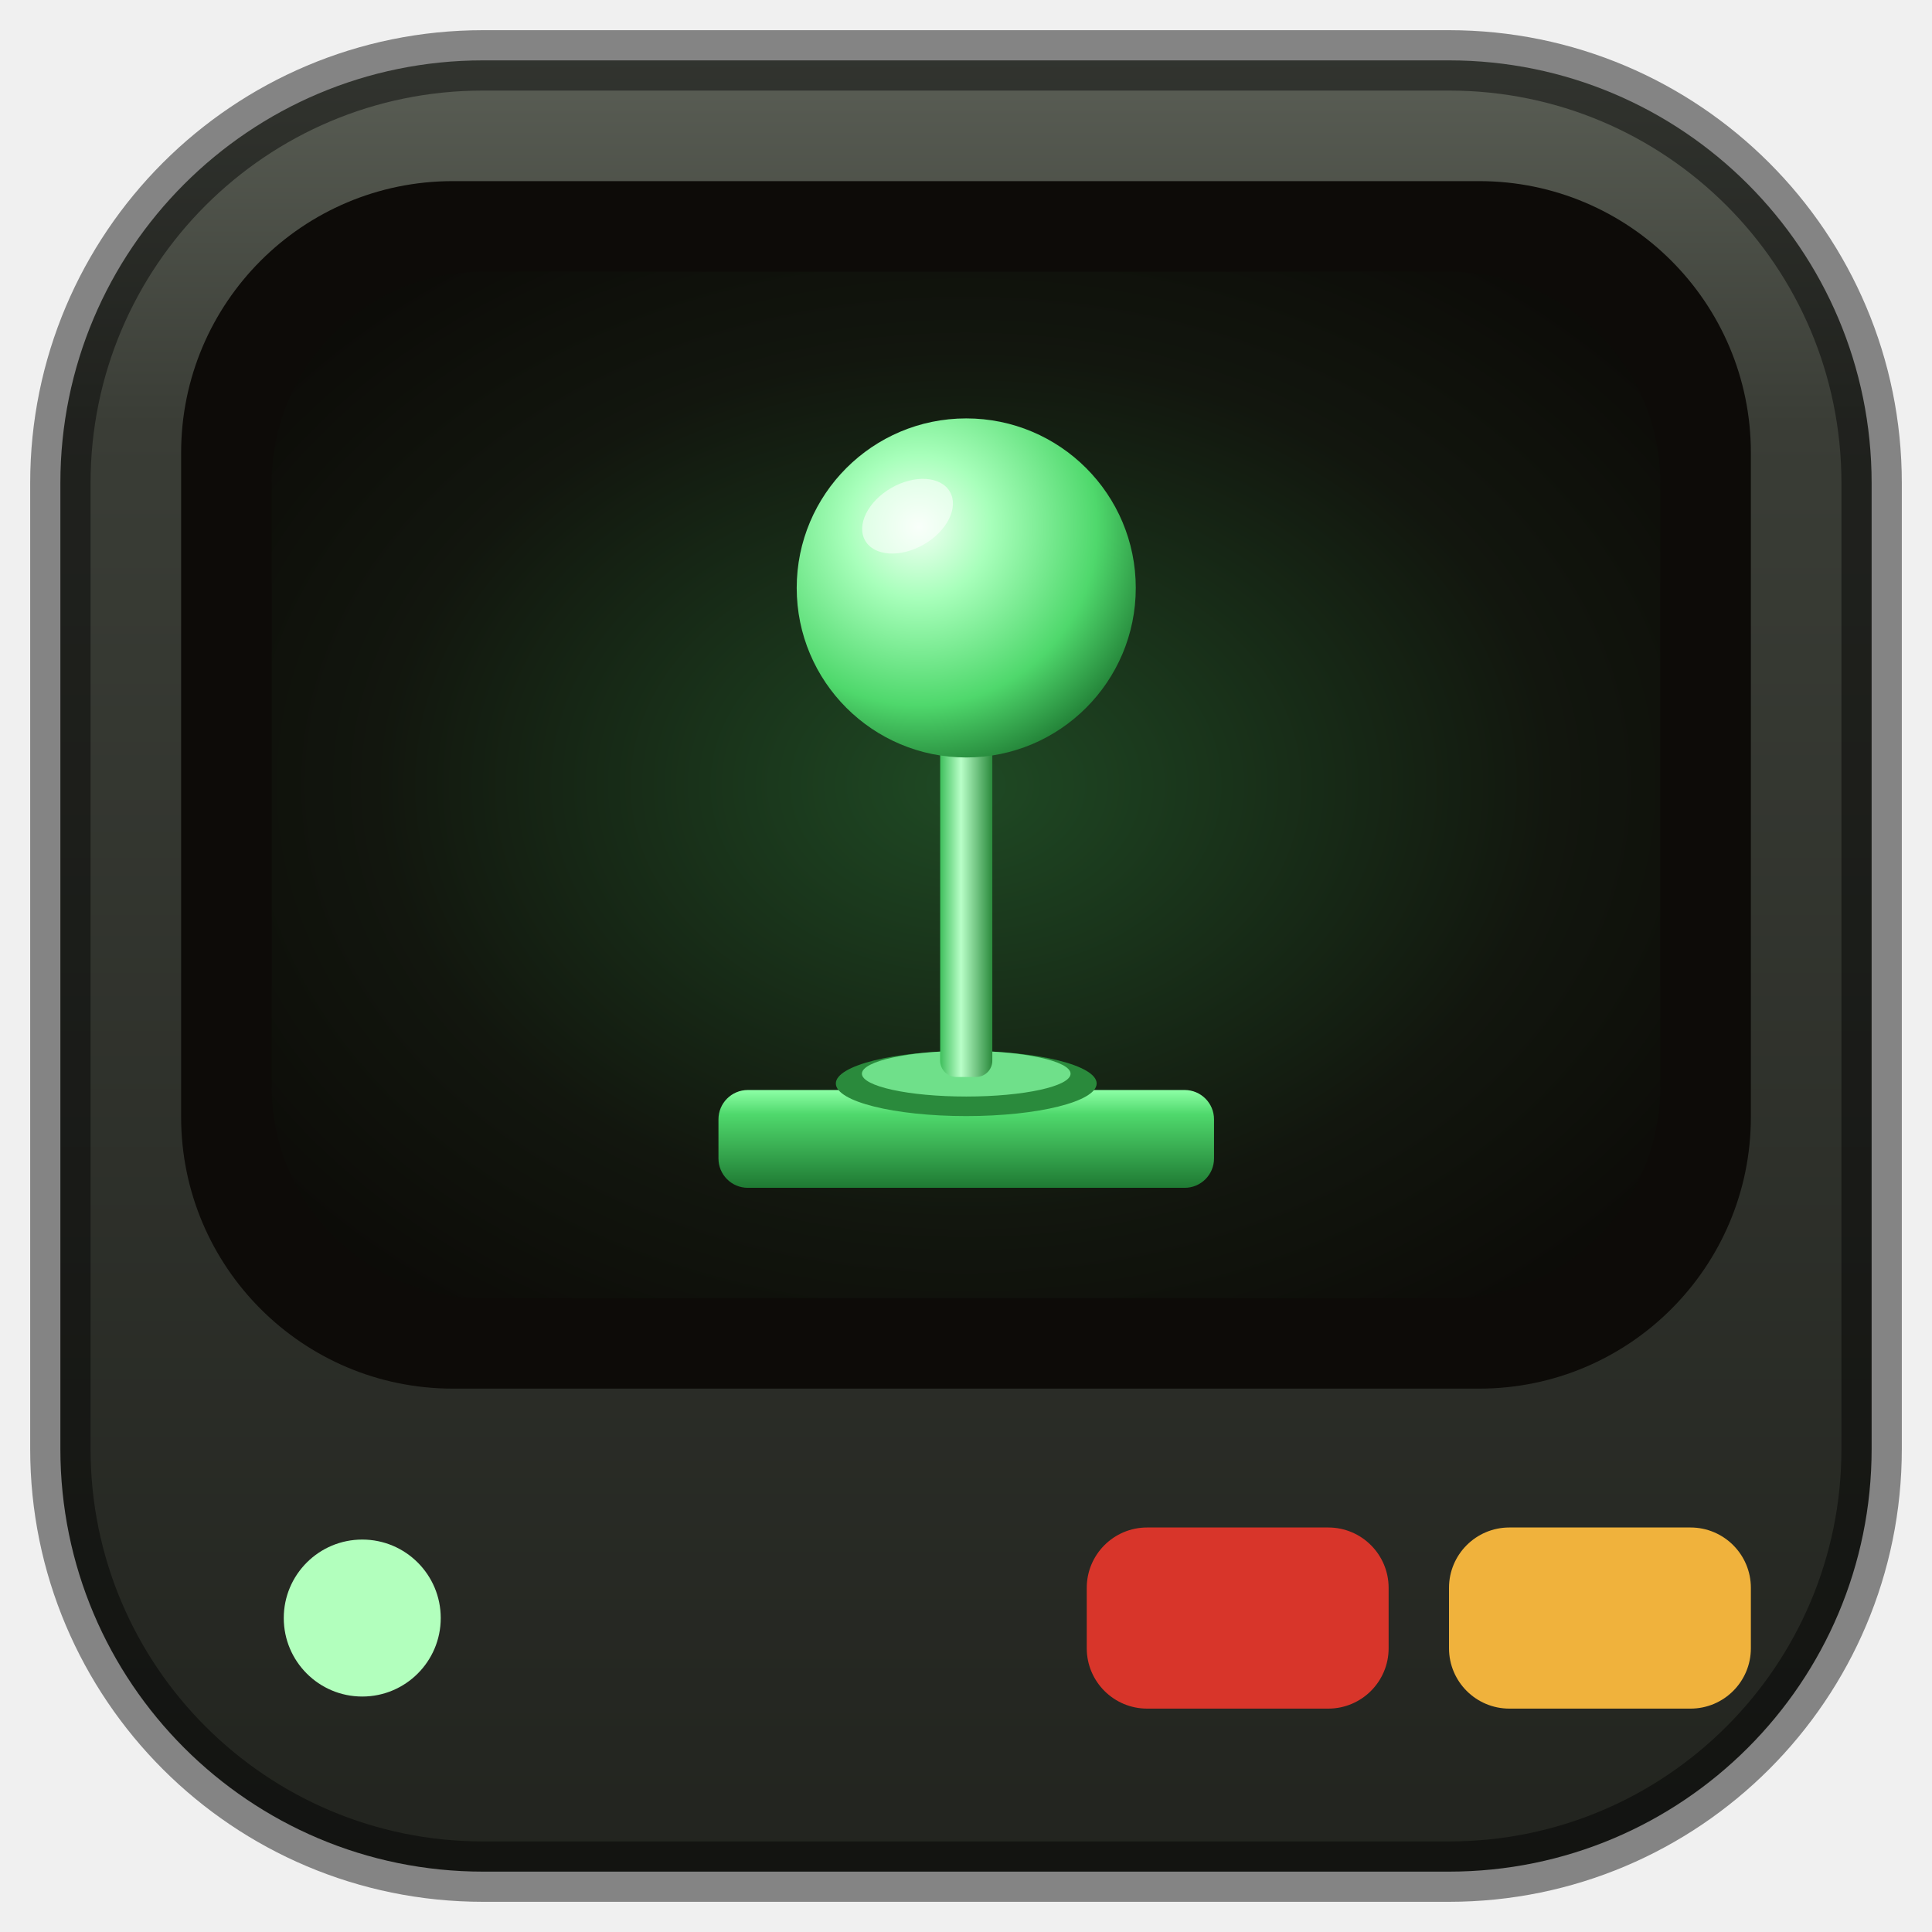
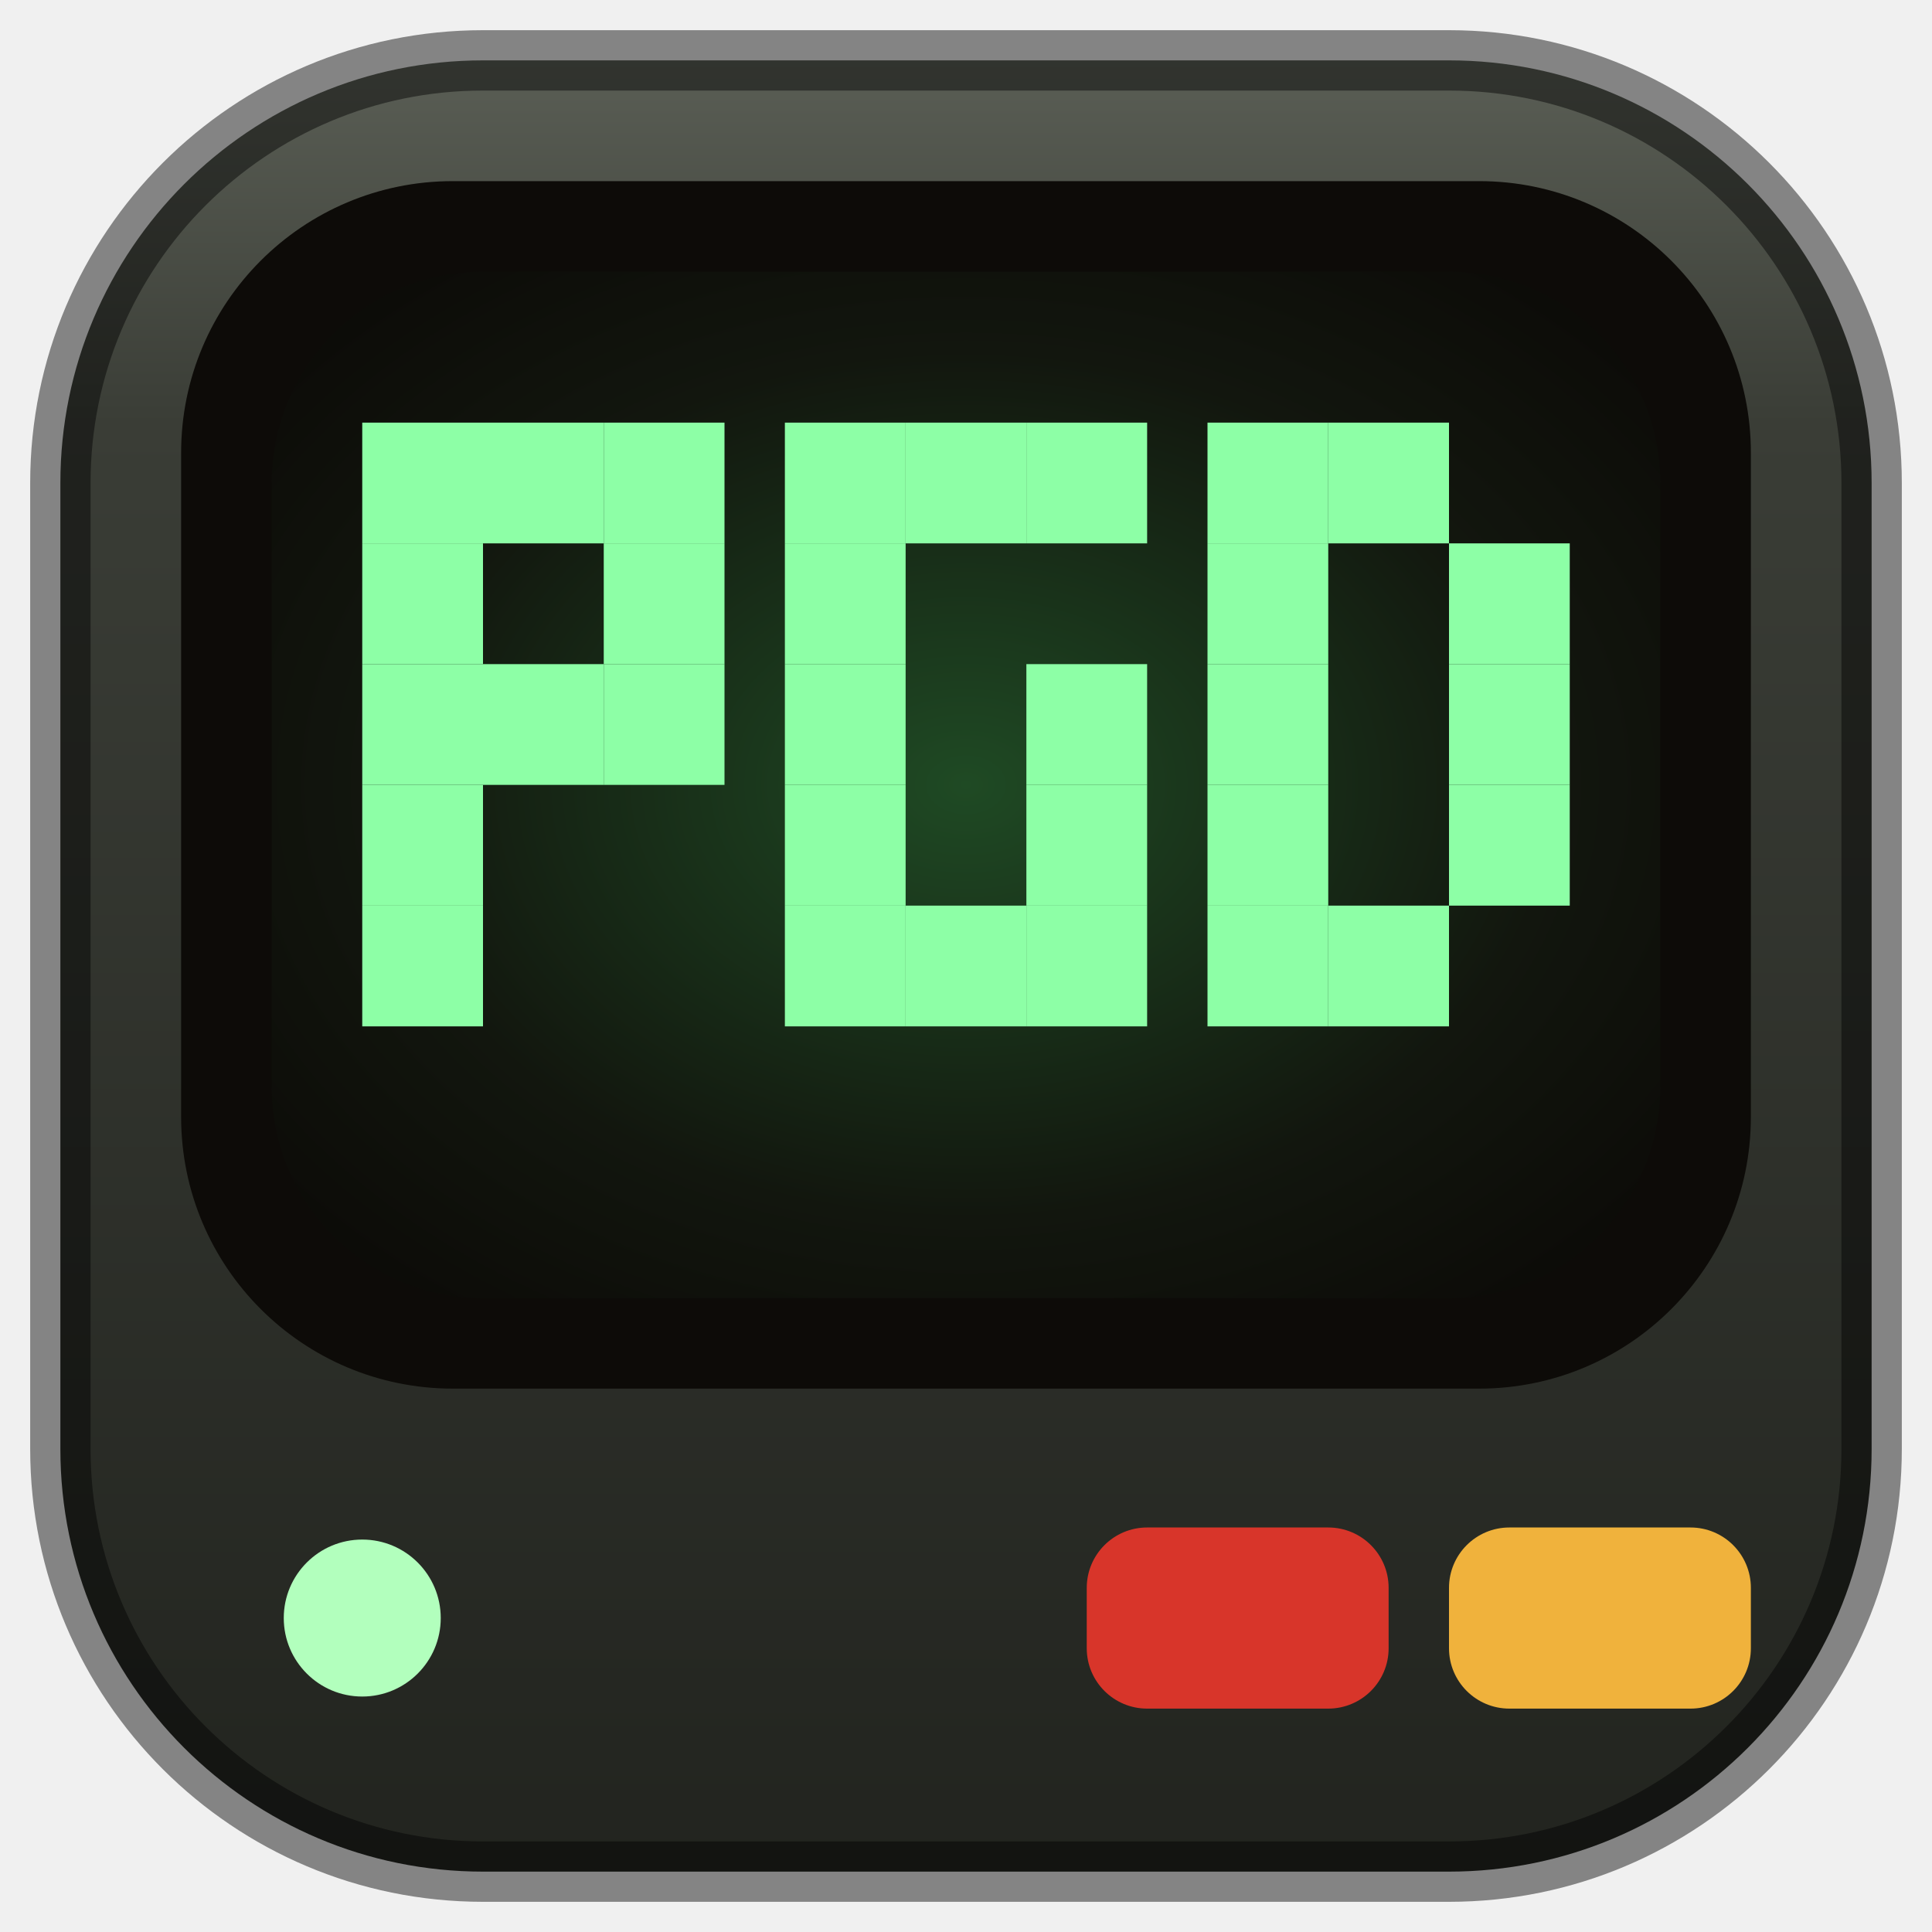
<svg xmlns="http://www.w3.org/2000/svg" width="32" height="32" viewBox="0 0 32 32">
  <defs>
    <linearGradient id="c" x1="0" x2="0" y1="0" y2="1">
      <stop offset="0" stop-color="#5a5e55" />
      <stop offset=".2" stop-color="#3a3d36" />
      <stop offset="1" stop-color="#22241f" />
    </linearGradient>
    <radialGradient id="g" cx=".5" cy=".5" r=".7">
      <stop offset="0" stop-color="#1f4a24" />
      <stop offset=".6" stop-color="#12160e" />
      <stop offset="1" stop-color="#0a0806" />
    </radialGradient>
-     <radialGradient id="jball" cx=".36" cy=".32" r=".75">
-       <stop offset="0" stop-color="#f2fff4" />
-       <stop offset=".28" stop-color="#a8ffbb" />
-       <stop offset=".7" stop-color="#4fd86c" />
-       <stop offset="1" stop-color="#1f7a33" />
-     </radialGradient>
-     <linearGradient id="jshaft" x1="0" x2="1" y1="0" y2="0">
-       <stop offset="0" stop-color="#3fbf5c" />
-       <stop offset=".4" stop-color="#b9ffc8" />
-       <stop offset="1" stop-color="#2a8a3c" />
-     </linearGradient>
-     <linearGradient id="jbase" x1="0" x2="0" y1="0" y2="1">
-       <stop offset="0" stop-color="#8dffa6" />
-       <stop offset=".25" stop-color="#4fd86c" />
-       <stop offset="1" stop-color="#1f7a33" />
-     </linearGradient>
  </defs>
  <rect width="30" height="30" x="1" y="1" fill="url(#c)" rx="7" />
  <rect width="30" height="30" x="1" y="1" fill="none" stroke="#000" stroke-opacity=".45" rx="7" />
  <rect width="26" height="20" x="3" y="3" fill="#0d0b08" rx="4.5" />
  <rect width="23" height="17" x="4.5" y="4.5" fill="url(#g)" rx="3.5" />
-   <g transform="translate(2.18 1.53) scale(0.054)">
-     <rect width="152" height="30" x="180" y="306" fill="url(#jbase)" rx="9" />
-     <ellipse cx="256" cy="304" fill="#2a8a3c" rx="40" ry="10" />
-     <ellipse cx="256" cy="301" fill="#6fe08a" rx="32" ry="7" />
-     <rect width="16" height="124" x="248" y="178" fill="url(#jshaft)" rx="5" />
-     <circle cx="256" cy="152" r="52" fill="url(#jball)" />
-     <ellipse cx="238" cy="130" fill="#fff" opacity=".55" rx="15" ry="10" transform="rotate(-30 238 130)" />
+   <g fill="#8dffa6">
+     <rect x="6" y="7" width="2" height="2" />
+     <rect x="8" y="7" width="2" height="2" />
+     <rect x="10" y="7" width="2" height="2" />
+     <rect x="6" y="9" width="2" height="2" />
+     <rect x="10" y="9" width="2" height="2" />
+     <rect x="6" y="11" width="2" height="2" />
+     <rect x="8" y="11" width="2" height="2" />
+     <rect x="10" y="11" width="2" height="2" />
+     <rect x="6" y="13" width="2" height="2" />
+     <rect x="6" y="15" width="2" height="2" />
+     <rect x="13" y="7" width="2" height="2" />
+     <rect x="15" y="7" width="2" height="2" />
+     <rect x="17" y="7" width="2" height="2" />
+     <rect x="13" y="9" width="2" height="2" />
+     <rect x="13" y="11" width="2" height="2" />
+     <rect x="17" y="11" width="2" height="2" />
+     <rect x="13" y="13" width="2" height="2" />
+     <rect x="17" y="13" width="2" height="2" />
+     <rect x="13" y="15" width="2" height="2" />
+     <rect x="15" y="15" width="2" height="2" />
+     <rect x="17" y="15" width="2" height="2" />
+     <rect x="20" y="7" width="2" height="2" />
+     <rect x="22" y="7" width="2" height="2" />
+     <rect x="20" y="9" width="2" height="2" />
+     <rect x="24" y="9" width="2" height="2" />
+     <rect x="20" y="11" width="2" height="2" />
+     <rect x="24" y="11" width="2" height="2" />
+     <rect x="20" y="13" width="2" height="2" />
+     <rect x="24" y="13" width="2" height="2" />
+     <rect x="20" y="15" width="2" height="2" />
+     <rect x="22" y="15" width="2" height="2" />
  </g>
  <circle cx="6" cy="26.8" r="1.3" fill="#b2ffbd" />
  <rect width="5" height="3" x="18" y="25.3" fill="#d8352a" rx="1" />
  <rect width="5" height="3" x="24" y="25.3" fill="#f0b23c" rx="1" />
</svg>
